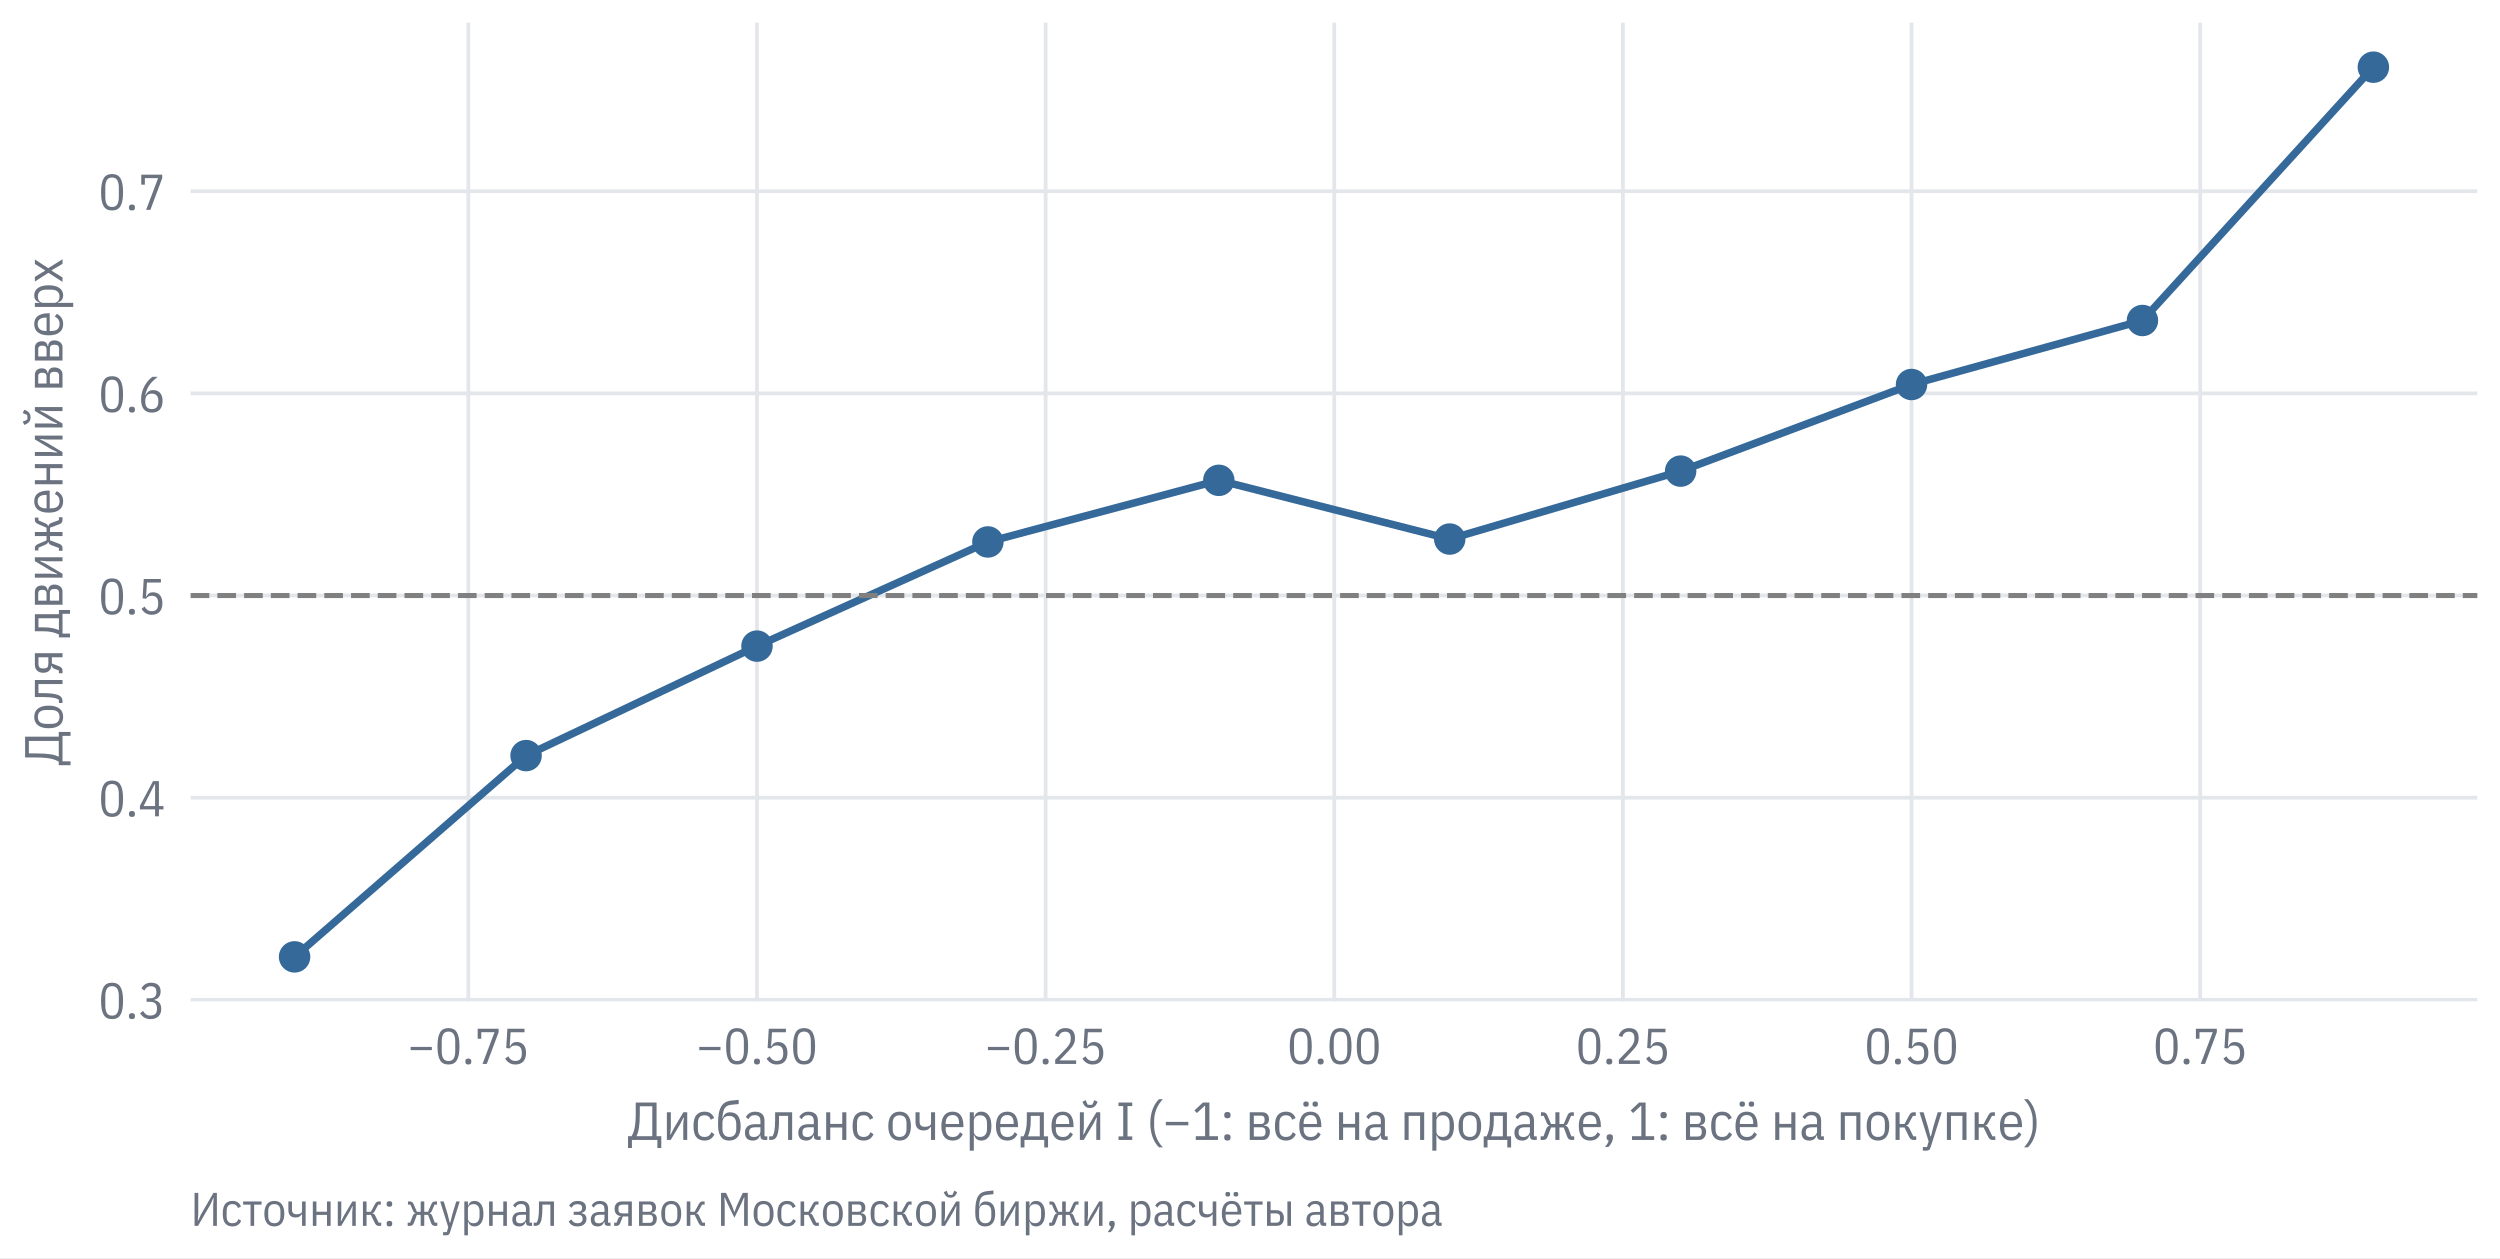
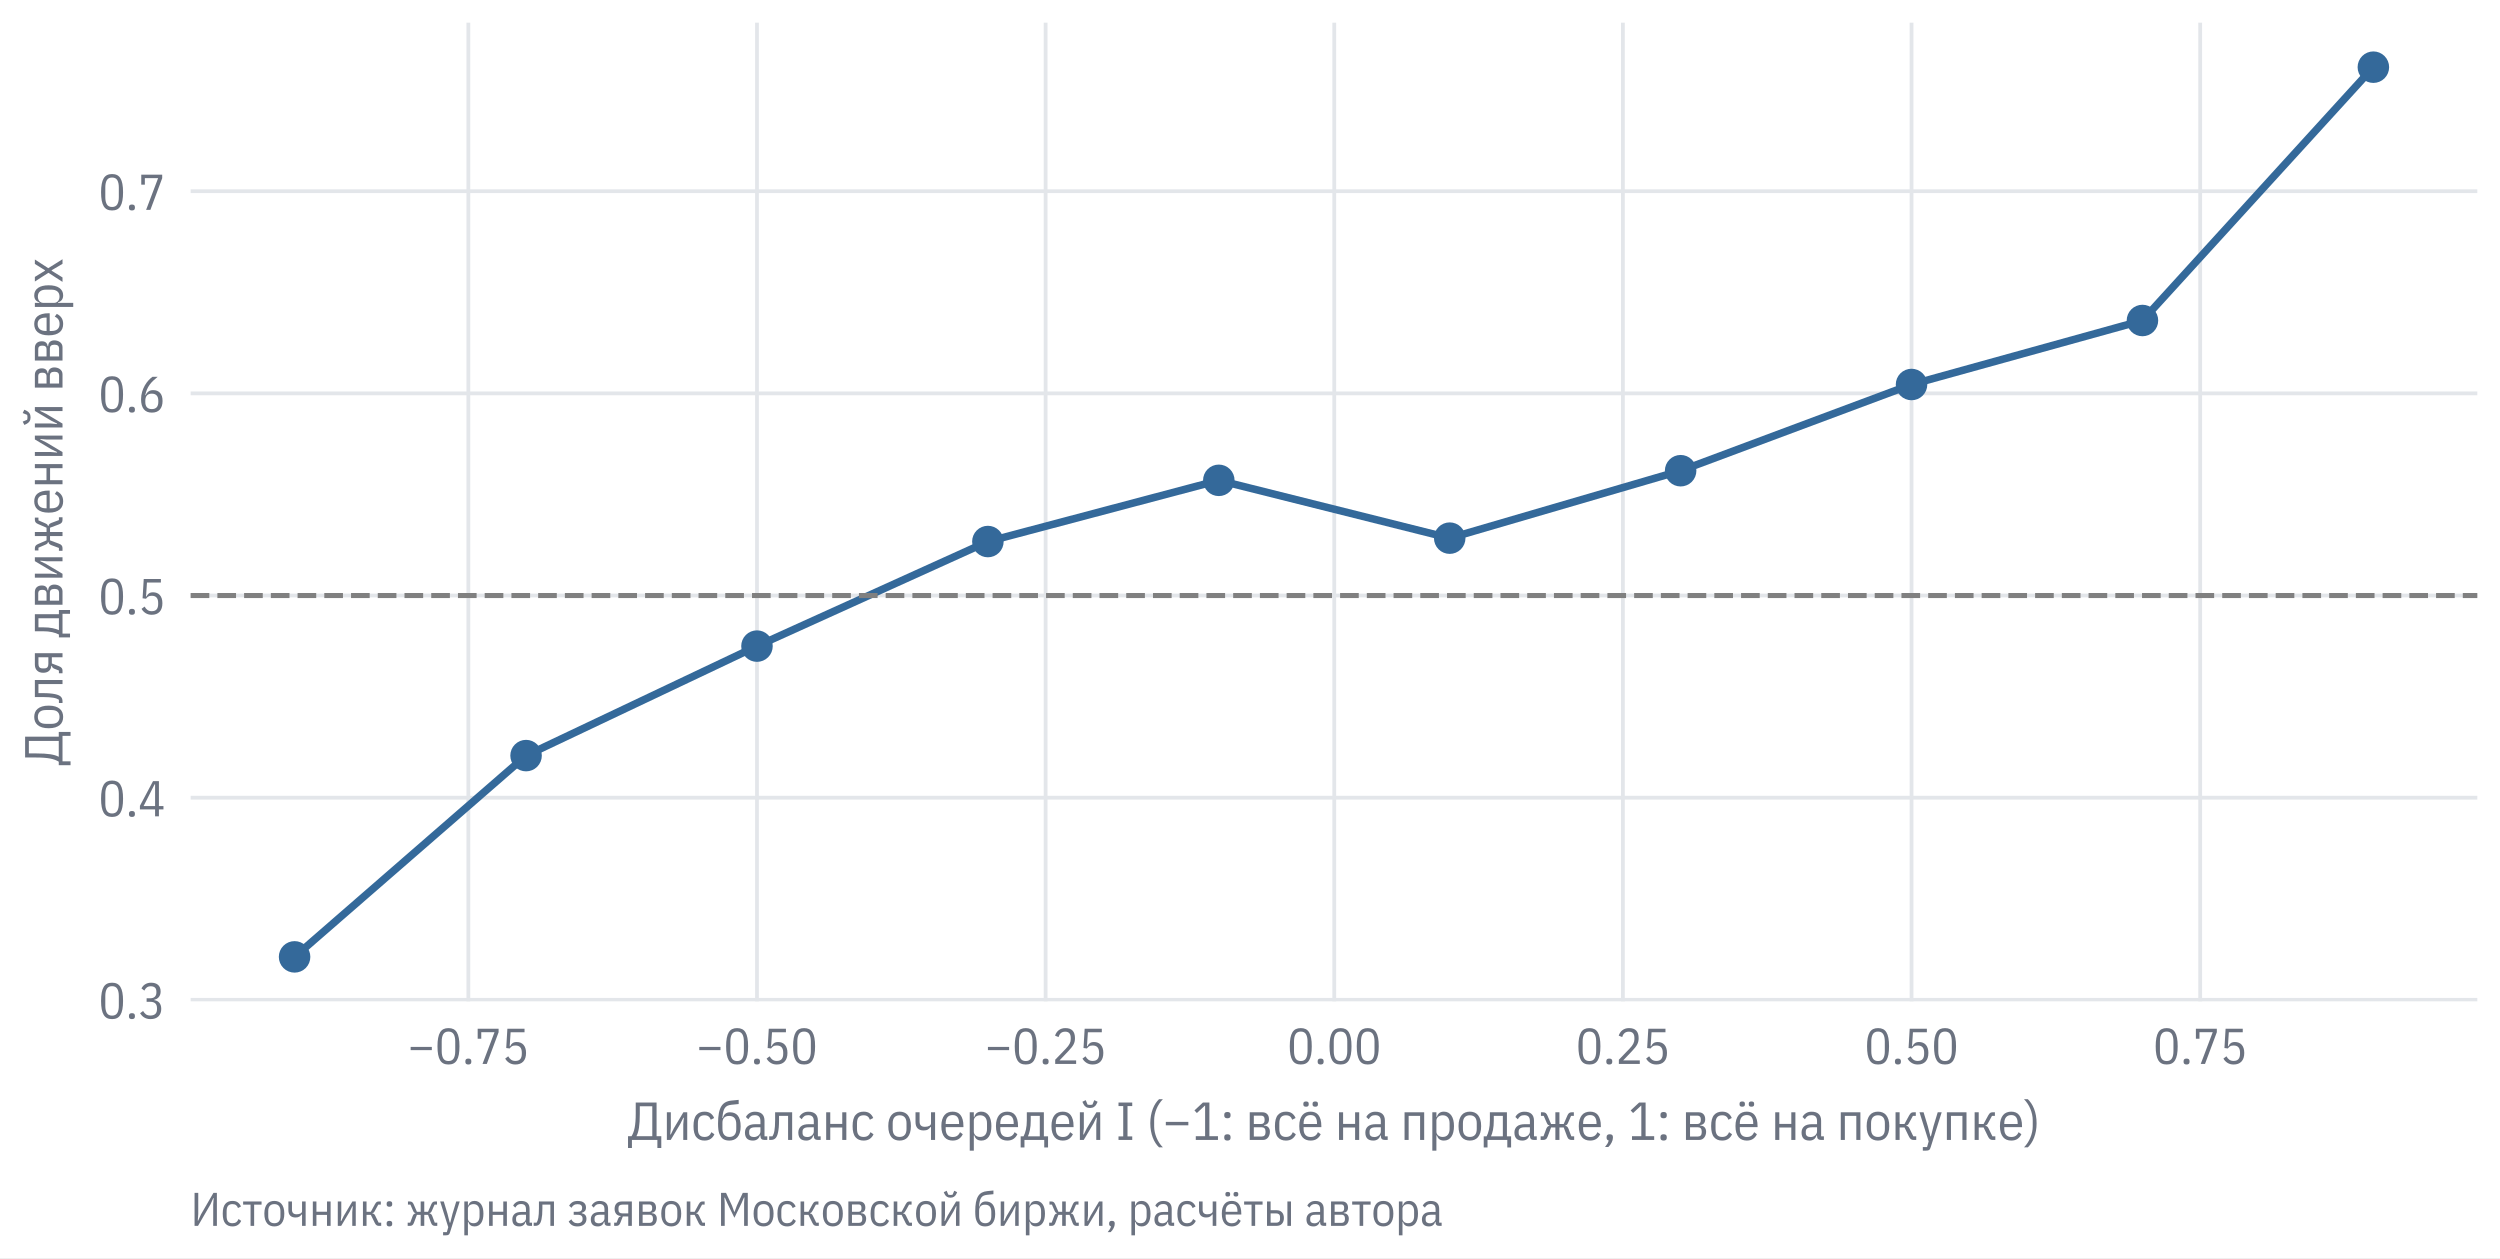
<svg xmlns="http://www.w3.org/2000/svg" xmlns:xlink="http://www.w3.org/1999/xlink" width="396.539pt" height="199.542pt" viewBox="0 0 396.539 199.542" version="1.1">
  <defs>
    <style type="text/css">*{stroke-linejoin: round; stroke-linecap: butt}</style>
  </defs>
  <g id="figure_1">
    <g id="patch_1">
      <path d="M 0 199.542  L 396.539 199.542  L 396.539 0  L 0 0  z " style="fill: #ffffff" />
    </g>
    <g id="axes_1">
      <g id="patch_2">
        <path d="M 30.239 158.832  L 392.939 158.832  L 392.939 3.6  L 30.239 3.6  z " style="fill: #ffffff" />
      </g>
      <g id="matplotlib.axis_1">
        <g id="xtick_1">
          <g id="line2d_1">
-             <path d="M 74.287 158.832  L 74.287 3.6  " clip-path="url(#pd57507596b)" style="fill: none; stroke: #e3e6ea; stroke-width: 0.6; stroke-linecap: square" />
+             <path d="M 74.287 158.832  L 74.287 3.6  " clip-path="url(#pcfbc628952)" style="fill: none; stroke: #e3e6ea; stroke-width: 0.6; stroke-linecap: square" />
          </g>
          <g id="line2d_2" />
          <g id="text_1">
            <g style="fill: #6b7280" transform="translate(64.65468 168.752) scale(0.08 -0.08)">
              <defs>
                <path id="IBMPlexSansCond-2212" d="M 384 1747  L 384 2157  L 3072 2157  L 3072 1747  L 384 1747  z " transform="scale(0.015625)" />
                <path id="IBMPlexSansCond-30" d="M 1728 -77  Q 1363 -77 1100 51  Q 838 179 668 457  Q 499 736 416 1174  Q 333 1613 333 2234  Q 333 2854 416 3292  Q 499 3731 668 4009  Q 838 4288 1100 4416  Q 1363 4544 1728 4544  Q 2093 4544 2355 4416  Q 2618 4288 2787 4009  Q 2957 3731 3040 3292  Q 3123 2854 3123 2234  Q 3123 1613 3040 1174  Q 2957 736 2787 457  Q 2618 179 2355 51  Q 2093 -77 1728 -77  z M 1728 365  Q 2189 365 2387 694  Q 2586 1024 2586 1619  L 2586 2848  Q 2586 3443 2387 3772  Q 2189 4102 1728 4102  Q 1267 4102 1068 3772  Q 870 3443 870 2848  L 870 1619  Q 870 1024 1068 694  Q 1267 365 1728 365  z " transform="scale(0.015625)" />
                <path id="IBMPlexSansCond-2e" d="M 794 -77  Q 416 -77 416 250  L 416 352  Q 416 678 794 678  Q 1171 678 1171 352  L 1171 250  Q 1171 -77 794 -77  z " transform="scale(0.015625)" />
                <path id="IBMPlexSansCond-37" d="M 1005 0  L 2528 4026  L 845 4026  L 845 3194  L 390 3194  L 390 4467  L 3046 4467  L 3046 4019  L 1549 0  L 1005 0  z " transform="scale(0.015625)" />
                <path id="IBMPlexSansCond-35" d="M 2880 4019  L 1114 4019  L 998 2246  L 1062 2246  Q 1152 2477 1350 2627  Q 1549 2778 1888 2778  Q 2150 2778 2368 2691  Q 2586 2605 2742 2432  Q 2899 2259 2985 2000  Q 3072 1741 3072 1395  Q 3072 678 2717 300  Q 2362 -77 1715 -77  Q 1267 -77 931 140  Q 595 358 429 678  L 813 966  Q 966 678 1184 528  Q 1402 378 1715 378  Q 2138 378 2336 608  Q 2534 838 2534 1280  L 2534 1434  Q 2534 1875 2336 2105  Q 2138 2336 1715 2336  Q 1427 2336 1267 2227  Q 1107 2118 992 1958  L 557 2016  L 704 4467  L 2880 4467  L 2880 4019  z " transform="scale(0.015625)" />
              </defs>
              <use xlink:href="#IBMPlexSansCond-2212" />
              <use xlink:href="#IBMPlexSansCond-30" x="54" />
              <use xlink:href="#IBMPlexSansCond-2e" x="108" />
              <use xlink:href="#IBMPlexSansCond-37" x="132.8" />
              <use xlink:href="#IBMPlexSansCond-35" x="186.8" />
            </g>
          </g>
        </g>
        <g id="xtick_2">
          <g id="line2d_3">
-             <path d="M 120.069 158.832  L 120.069 3.6  " clip-path="url(#pd57507596b)" style="fill: none; stroke: #e3e6ea; stroke-width: 0.6; stroke-linecap: square" />
+             <path d="M 120.069 158.832  L 120.069 3.6  " clip-path="url(#pcfbc628952)" style="fill: none; stroke: #e3e6ea; stroke-width: 0.6; stroke-linecap: square" />
          </g>
          <g id="line2d_4" />
          <g id="text_2">
            <g style="fill: #6b7280" transform="translate(110.4374 168.752) scale(0.08 -0.08)">
              <use xlink:href="#IBMPlexSansCond-2212" />
              <use xlink:href="#IBMPlexSansCond-30" x="54" />
              <use xlink:href="#IBMPlexSansCond-2e" x="108" />
              <use xlink:href="#IBMPlexSansCond-35" x="132.8" />
              <use xlink:href="#IBMPlexSansCond-30" x="186.8" />
            </g>
          </g>
        </g>
        <g id="xtick_3">
          <g id="line2d_5">
-             <path d="M 165.852 158.832  L 165.852 3.6  " clip-path="url(#pd57507596b)" style="fill: none; stroke: #e3e6ea; stroke-width: 0.6; stroke-linecap: square" />
+             <path d="M 165.852 158.832  L 165.852 3.6  " clip-path="url(#pcfbc628952)" style="fill: none; stroke: #e3e6ea; stroke-width: 0.6; stroke-linecap: square" />
          </g>
          <g id="line2d_6" />
          <g id="text_3">
            <g style="fill: #6b7280" transform="translate(156.2202 168.752) scale(0.08 -0.08)">
              <defs>
                <path id="IBMPlexSansCond-32" d="M 3078 0  L 422 0  L 422 531  L 1779 1939  Q 2106 2272 2250 2557  Q 2394 2842 2394 3123  L 2394 3290  Q 2394 4090 1696 4090  Q 1350 4090 1142 3910  Q 934 3731 851 3405  L 403 3584  Q 467 3789 582 3965  Q 698 4141 861 4269  Q 1024 4397 1235 4470  Q 1446 4544 1709 4544  Q 2336 4544 2633 4221  Q 2931 3898 2931 3270  Q 2931 3053 2892 2864  Q 2854 2675 2758 2486  Q 2662 2298 2499 2090  Q 2336 1882 2086 1619  L 973 448  L 3078 448  L 3078 0  z " transform="scale(0.015625)" />
              </defs>
              <use xlink:href="#IBMPlexSansCond-2212" />
              <use xlink:href="#IBMPlexSansCond-30" x="54" />
              <use xlink:href="#IBMPlexSansCond-2e" x="108" />
              <use xlink:href="#IBMPlexSansCond-32" x="132.8" />
              <use xlink:href="#IBMPlexSansCond-35" x="186.8" />
            </g>
          </g>
        </g>
        <g id="xtick_4">
          <g id="line2d_7">
-             <path d="M 211.635 158.832  L 211.635 3.6  " clip-path="url(#pd57507596b)" style="fill: none; stroke: #e3e6ea; stroke-width: 0.6; stroke-linecap: square" />
+             <path d="M 211.635 158.832  L 211.635 3.6  " clip-path="url(#pcfbc628952)" style="fill: none; stroke: #e3e6ea; stroke-width: 0.6; stroke-linecap: square" />
          </g>
          <g id="line2d_8" />
          <g id="text_4">
            <g style="fill: #6b7280" transform="translate(204.1629 168.752) scale(0.08 -0.08)">
              <use xlink:href="#IBMPlexSansCond-30" />
              <use xlink:href="#IBMPlexSansCond-2e" x="54" />
              <use xlink:href="#IBMPlexSansCond-30" x="78.8" />
              <use xlink:href="#IBMPlexSansCond-30" x="132.8" />
            </g>
          </g>
        </g>
        <g id="xtick_5">
          <g id="line2d_9">
-             <path d="M 257.418 158.832  L 257.418 3.6  " clip-path="url(#pd57507596b)" style="fill: none; stroke: #e3e6ea; stroke-width: 0.6; stroke-linecap: square" />
+             <path d="M 257.418 158.832  L 257.418 3.6  " clip-path="url(#pcfbc628952)" style="fill: none; stroke: #e3e6ea; stroke-width: 0.6; stroke-linecap: square" />
          </g>
          <g id="line2d_10" />
          <g id="text_5">
            <g style="fill: #6b7280" transform="translate(249.9456 168.752) scale(0.08 -0.08)">
              <use xlink:href="#IBMPlexSansCond-30" />
              <use xlink:href="#IBMPlexSansCond-2e" x="54" />
              <use xlink:href="#IBMPlexSansCond-32" x="78.8" />
              <use xlink:href="#IBMPlexSansCond-35" x="132.8" />
            </g>
          </g>
        </g>
        <g id="xtick_6">
          <g id="line2d_11">
-             <path d="M 303.2 158.832  L 303.2 3.6  " clip-path="url(#pd57507596b)" style="fill: none; stroke: #e3e6ea; stroke-width: 0.6; stroke-linecap: square" />
+             <path d="M 303.2 158.832  L 303.2 3.6  " clip-path="url(#pcfbc628952)" style="fill: none; stroke: #e3e6ea; stroke-width: 0.6; stroke-linecap: square" />
          </g>
          <g id="line2d_12" />
          <g id="text_6">
            <g style="fill: #6b7280" transform="translate(295.7284 168.752) scale(0.08 -0.08)">
              <use xlink:href="#IBMPlexSansCond-30" />
              <use xlink:href="#IBMPlexSansCond-2e" x="54" />
              <use xlink:href="#IBMPlexSansCond-35" x="78.8" />
              <use xlink:href="#IBMPlexSansCond-30" x="132.8" />
            </g>
          </g>
        </g>
        <g id="xtick_7">
          <g id="line2d_13">
-             <path d="M 348.983 158.832  L 348.983 3.6  " clip-path="url(#pd57507596b)" style="fill: none; stroke: #e3e6ea; stroke-width: 0.6; stroke-linecap: square" />
+             <path d="M 348.983 158.832  L 348.983 3.6  " clip-path="url(#pcfbc628952)" style="fill: none; stroke: #e3e6ea; stroke-width: 0.6; stroke-linecap: square" />
          </g>
          <g id="line2d_14" />
          <g id="text_7">
            <g style="fill: #6b7280" transform="translate(341.5111 168.752) scale(0.08 -0.08)">
              <use xlink:href="#IBMPlexSansCond-30" />
              <use xlink:href="#IBMPlexSansCond-2e" x="54" />
              <use xlink:href="#IBMPlexSansCond-37" x="78.8" />
              <use xlink:href="#IBMPlexSansCond-35" x="132.8" />
            </g>
          </g>
        </g>
        <g id="text_8">
          <g style="fill: #6b7280" transform="translate(99.52777 180.812) scale(0.085 -0.085)">
            <defs>
              <path id="IBMPlexSansCond-414" d="M 64 448  L 486 448  Q 608 646 704 896  Q 800 1146 861 1469  Q 922 1792 954 2208  Q 986 2624 986 3162  L 986 4467  L 3475 4467  L 3475 448  L 4038 448  L 4038 -960  L 3571 -960  L 3571 0  L 531 0  L 531 -960  L 64 -960  L 64 448  z M 2963 448  L 2963 4019  L 1472 4019  L 1472 3123  Q 1472 2086 1373 1456  Q 1274 826 1082 480  L 1082 448  L 2963 448  z " transform="scale(0.015625)" />
              <path id="IBMPlexSansCond-438" d="M 486 3302  L 960 3302  L 960 1427  L 890 653  L 954 653  L 1299 1357  L 2458 3302  L 2918 3302  L 2918 0  L 2445 0  L 2445 1875  L 2515 2650  L 2451 2650  L 2106 1946  L 947 0  L 486 0  L 486 3302  z " transform="scale(0.015625)" />
              <path id="IBMPlexSansCond-441" d="M 1574 -77  Q 960 -77 611 326  Q 262 730 262 1651  Q 262 2573 611 2976  Q 960 3379 1574 3379  Q 2042 3379 2320 3164  Q 2598 2950 2726 2618  L 2323 2413  Q 2240 2669 2061 2806  Q 1882 2944 1574 2944  Q 1171 2944 979 2707  Q 787 2470 787 1984  L 787 1318  Q 787 832 979 595  Q 1171 358 1574 358  Q 1894 358 2089 499  Q 2285 640 2400 928  L 2758 678  Q 2611 333 2313 128  Q 2016 -77 1574 -77  z " transform="scale(0.015625)" />
              <path id="IBMPlexSansCond-431" d="M 1638 -77  Q 1197 -77 912 105  Q 627 288 448 730  Q 358 960 323 1251  Q 288 1542 288 1965  Q 288 2682 384 3187  Q 480 3693 678 4016  Q 877 4339 1184 4502  Q 1491 4666 1914 4704  L 2752 4787  L 2752 4288  L 1869 4198  Q 1594 4166 1408 4080  Q 1222 3994 1097 3811  Q 973 3629 905 3337  Q 838 3046 806 2618  L 870 2618  Q 947 2957 1161 3129  Q 1376 3302 1715 3302  Q 1997 3302 2230 3212  Q 2464 3123 2633 2924  Q 2803 2726 2896 2400  Q 2989 2074 2989 1606  Q 2989 1165 2886 848  Q 2784 531 2605 323  Q 2426 115 2176 19  Q 1926 -77 1638 -77  z M 1651 358  Q 2035 358 2249 595  Q 2464 832 2464 1293  L 2464 1875  Q 2464 2867 1613 2867  Q 1210 2867 1011 2652  Q 813 2438 813 2067  L 813 1350  Q 813 851 1033 604  Q 1254 358 1651 358  z " transform="scale(0.015625)" />
              <path id="IBMPlexSansCond-430" d="M 2573 0  Q 2099 0 2099 474  L 2099 538  L 2035 538  Q 1952 237 1731 80  Q 1510 -77 1203 -77  Q 723 -77 486 166  Q 250 410 250 883  Q 250 1344 554 1613  Q 858 1882 1504 1882  L 2099 1882  L 2099 2246  Q 2099 2611 1936 2784  Q 1773 2957 1421 2957  Q 1133 2957 957 2832  Q 781 2707 653 2470  L 365 2739  Q 493 3008 774 3190  Q 1056 3373 1440 3373  Q 2003 3373 2294 3101  Q 2586 2829 2586 2298  L 2586 429  L 2918 429  L 2918 0  L 2573 0  z M 1325 346  Q 1491 346 1635 403  Q 1779 461 1881 553  Q 1984 646 2041 764  Q 2099 883 2099 1011  L 2099 1510  L 1491 1510  Q 1107 1510 931 1382  Q 755 1254 755 1011  L 755 832  Q 755 582 908 464  Q 1062 346 1325 346  z " transform="scale(0.015625)" />
              <path id="IBMPlexSansCond-43b" d="M 51 429  L 442 429  Q 518 550 579 710  Q 640 870 678 1097  Q 717 1325 739 1632  Q 762 1939 762 2355  L 762 3302  L 2797 3302  L 2797 0  L 2310 0  L 2310 2874  L 1229 2874  L 1229 2342  Q 1229 1862 1197 1504  Q 1165 1146 1110 890  Q 1056 634 979 467  Q 902 301 813 211  Q 698 96 560 48  Q 422 0 237 0  L 51 0  L 51 429  z " transform="scale(0.015625)" />
              <path id="IBMPlexSansCond-43d" d="M 486 3302  L 973 3302  L 973 1914  L 2406 1914  L 2406 3302  L 2893 3302  L 2893 0  L 2406 0  L 2406 1485  L 973 1485  L 973 0  L 486 0  L 486 3302  z " transform="scale(0.015625)" />
              <path id="IBMPlexSansCond-20" transform="scale(0.015625)" />
              <path id="IBMPlexSansCond-43e" d="M 1613 -77  Q 1325 -77 1075 19  Q 826 115 646 326  Q 467 538 364 864  Q 262 1190 262 1651  Q 262 2112 364 2438  Q 467 2765 646 2976  Q 826 3187 1075 3283  Q 1325 3379 1613 3379  Q 1901 3379 2150 3283  Q 2400 3187 2579 2976  Q 2758 2765 2860 2438  Q 2963 2112 2963 1651  Q 2963 1190 2860 864  Q 2758 538 2579 326  Q 2400 115 2150 19  Q 1901 -77 1613 -77  z M 1613 358  Q 2010 358 2224 595  Q 2438 832 2438 1318  L 2438 1984  Q 2438 2470 2224 2707  Q 2010 2944 1613 2944  Q 1216 2944 1001 2707  Q 787 2470 787 1984  L 787 1318  Q 787 832 1001 595  Q 1216 358 1613 358  z " transform="scale(0.015625)" />
              <path id="IBMPlexSansCond-447" d="M 2138 1530  L 2054 1530  Q 1958 1357 1766 1245  Q 1574 1133 1248 1133  Q 794 1133 541 1382  Q 288 1632 288 2144  L 288 3302  L 774 3302  L 774 2189  Q 774 1568 1402 1568  Q 1722 1568 1930 1677  Q 2138 1786 2138 1997  L 2138 3302  L 2624 3302  L 2624 0  L 2138 0  L 2138 1530  z " transform="scale(0.015625)" />
              <path id="IBMPlexSansCond-435" d="M 1613 -77  Q 1325 -77 1075 19  Q 826 115 646 326  Q 467 538 364 864  Q 262 1190 262 1651  Q 262 2112 364 2438  Q 467 2765 646 2976  Q 826 3187 1075 3283  Q 1325 3379 1613 3379  Q 1901 3379 2141 3283  Q 2381 3187 2547 2976  Q 2714 2765 2806 2438  Q 2899 2112 2899 1651  L 2899 1530  L 781 1530  L 781 1318  Q 781 832 1001 592  Q 1222 352 1613 352  Q 1946 352 2157 496  Q 2368 640 2490 928  L 2822 685  Q 2669 346 2371 134  Q 2074 -77 1613 -77  z M 1613 2970  Q 1216 2970 998 2720  Q 781 2470 781 1984  L 781 1901  L 2381 1901  L 2381 1984  Q 2381 2970 1613 2970  z " transform="scale(0.015625)" />
              <path id="IBMPlexSansCond-440" d="M 486 3302  L 973 3302  L 973 2765  L 1037 2765  Q 1133 3091 1347 3235  Q 1562 3379 1869 3379  Q 2163 3379 2387 3257  Q 2611 3136 2764 2912  Q 2918 2688 2995 2368  Q 3072 2048 3072 1651  Q 3072 1254 2995 934  Q 2918 614 2764 390  Q 2611 166 2387 44  Q 2163 -77 1869 -77  Q 1562 -77 1347 67  Q 1133 211 1037 538  L 973 538  L 973 -1280  L 486 -1280  L 486 3302  z M 1722 358  Q 2125 358 2336 611  Q 2547 864 2547 1318  L 2547 1984  Q 2547 2438 2336 2691  Q 2125 2944 1722 2944  Q 1568 2944 1430 2899  Q 1293 2854 1193 2771  Q 1094 2688 1033 2573  Q 973 2458 973 2317  L 973 986  Q 973 845 1033 729  Q 1094 614 1193 531  Q 1293 448 1430 403  Q 1568 358 1722 358  z " transform="scale(0.015625)" />
              <path id="IBMPlexSansCond-434" d="M 45 429  L 390 429  Q 563 755 672 1232  Q 781 1709 781 2342  L 781 3302  L 2816 3302  L 2816 429  L 3315 429  L 3315 -896  L 2861 -896  L 2861 0  L 499 0  L 499 -896  L 45 -896  L 45 429  z M 2330 429  L 2330 2874  L 1248 2874  L 1248 2323  Q 1248 1651 1149 1187  Q 1050 723 915 429  L 2330 429  z " transform="scale(0.015625)" />
              <path id="IBMPlexSansCond-439" d="M 486 3302  L 960 3302  L 960 1427  L 890 653  L 954 653  L 1299 1357  L 2458 3302  L 2918 3302  L 2918 0  L 2445 0  L 2445 1875  L 2515 2650  L 2451 2650  L 2106 1946  L 947 0  L 486 0  L 486 3302  z M 1696 3814  Q 1408 3814 1209 3945  Q 1011 4077 902 4314  L 787 4557  L 1184 4755  L 1402 4224  Q 1472 4205 1549 4195  Q 1626 4186 1696 4186  Q 1766 4186 1843 4195  Q 1920 4205 1990 4224  L 2208 4755  L 2605 4557  L 2490 4314  Q 2381 4077 2182 3945  Q 1984 3814 1696 3814  z " transform="scale(0.015625)" />
              <path id="IBMPlexSansCond-49" d="M 339 0  L 339 422  L 902 422  L 902 4045  L 339 4045  L 339 4467  L 1978 4467  L 1978 4045  L 1414 4045  L 1414 422  L 1978 422  L 1978 0  L 339 0  z " transform="scale(0.015625)" />
              <path id="IBMPlexSansCond-28" d="M 461 1990  Q 461 2483 541 2915  Q 621 3347 761 3712  Q 902 4077 1091 4365  Q 1280 4653 1504 4864  L 1965 4864  Q 1722 4621 1530 4326  Q 1338 4032 1203 3705  Q 1069 3379 995 3036  Q 922 2694 922 2362  L 922 1619  Q 922 1286 995 944  Q 1069 602 1203 275  Q 1338 -51 1530 -348  Q 1722 -646 1965 -883  L 1504 -883  Q 1280 -672 1091 -384  Q 902 -96 761 269  Q 621 634 541 1066  Q 461 1498 461 1990  z " transform="scale(0.015625)" />
              <path id="IBMPlexSansCond-31" d="M 506 0  L 506 448  L 1619 448  L 1619 4090  L 1581 4090  L 634 3213  L 346 3526  L 1357 4467  L 2131 4467  L 2131 448  L 3155 448  L 3155 0  L 506 0  z " transform="scale(0.015625)" />
              <path id="IBMPlexSansCond-3a" d="M 826 -77  Q 448 -77 448 250  L 448 352  Q 448 678 826 678  Q 1203 678 1203 352  L 1203 250  Q 1203 -77 826 -77  z M 826 2585  Q 448 2585 448 2912  L 448 3014  Q 448 3340 826 3340  Q 1203 3340 1203 3014  L 1203 2912  Q 1203 2585 826 2585  z " transform="scale(0.015625)" />
              <path id="IBMPlexSansCond-432" d="M 486 3302  L 2003 3302  Q 2368 3302 2576 3078  Q 2784 2854 2784 2470  Q 2784 2163 2637 1987  Q 2490 1811 2202 1779  L 2202 1715  Q 2547 1702 2720 1497  Q 2893 1293 2893 979  Q 2893 781 2835 601  Q 2778 422 2672 288  Q 2566 154 2416 77  Q 2266 0 2074 0  L 486 0  L 486 3302  z M 1933 410  Q 2131 410 2249 534  Q 2368 659 2368 883  L 2368 1030  Q 2368 1261 2249 1385  Q 2131 1510 1933 1510  L 973 1510  L 973 410  L 1933 410  z M 1869 1907  Q 2054 1907 2156 2022  Q 2259 2138 2259 2336  L 2259 2483  Q 2259 2682 2156 2790  Q 2054 2899 1869 2899  L 973 2899  L 973 1907  L 1869 1907  z " transform="scale(0.015625)" />
              <path id="IBMPlexSansCond-451" d="M 1613 -77  Q 1325 -77 1075 19  Q 826 115 646 326  Q 467 538 364 864  Q 262 1190 262 1651  Q 262 2112 364 2438  Q 467 2765 646 2976  Q 826 3187 1075 3283  Q 1325 3379 1613 3379  Q 1901 3379 2141 3283  Q 2381 3187 2547 2976  Q 2714 2765 2806 2438  Q 2899 2112 2899 1651  L 2899 1530  L 781 1530  L 781 1318  Q 781 832 1001 592  Q 1222 352 1613 352  Q 1946 352 2157 496  Q 2368 640 2490 928  L 2822 685  Q 2669 346 2371 134  Q 2074 -77 1613 -77  z M 1613 2970  Q 1216 2970 998 2720  Q 781 2470 781 1984  L 781 1901  L 2381 1901  L 2381 1984  Q 2381 2970 1613 2970  z M 1069 3968  Q 749 3968 749 4224  L 749 4339  Q 749 4595 1069 4595  Q 1389 4595 1389 4339  L 1389 4224  Q 1389 3968 1069 3968  z M 2170 3968  Q 1850 3968 1850 4224  L 1850 4339  Q 1850 4595 2170 4595  Q 2490 4595 2490 4339  L 2490 4224  Q 2490 3968 2170 3968  z " transform="scale(0.015625)" />
              <path id="IBMPlexSansCond-43f" d="M 486 3302  L 2829 3302  L 2829 0  L 2342 0  L 2342 2874  L 973 2874  L 973 0  L 486 0  L 486 3302  z " transform="scale(0.015625)" />
              <path id="IBMPlexSansCond-436" d="M 288 429  L 627 429  L 966 1338  Q 1037 1510 1126 1587  Q 1216 1664 1331 1677  L 1331 1741  Q 1229 1754 1158 1818  Q 1088 1882 1005 2074  L 659 2874  L 326 2874  L 326 3302  L 589 3302  Q 774 3302 892 3212  Q 1011 3123 1101 2912  L 1536 1907  L 2048 1907  L 2048 3302  L 2534 3302  L 2534 1907  L 3046 1907  L 3482 2912  Q 3571 3123 3689 3212  Q 3808 3302 3994 3302  L 4256 3302  L 4256 2874  L 3923 2874  L 3578 2074  Q 3494 1882 3424 1818  Q 3354 1754 3251 1741  L 3251 1677  Q 3366 1664 3456 1587  Q 3546 1510 3616 1338  L 3955 429  L 4294 429  L 4294 0  L 3962 0  Q 3802 0 3667 89  Q 3533 179 3443 429  L 3046 1491  L 2534 1491  L 2534 0  L 2048 0  L 2048 1491  L 1536 1491  L 1139 429  Q 1050 179 915 89  Q 781 0 621 0  L 288 0  L 288 429  z " transform="scale(0.015625)" />
              <path id="IBMPlexSansCond-2c" d="M 794 678  Q 1171 678 1171 352  L 1171 250  Q 1171 0 1020 -304  Q 870 -608 621 -845  L 224 -845  Q 397 -640 505 -464  Q 614 -288 666 -64  Q 416 -6 416 250  L 416 352  Q 416 678 794 678  z " transform="scale(0.015625)" />
              <path id="IBMPlexSansCond-43a" d="M 486 3302  L 973 3302  L 973 1907  L 1555 1907  L 2118 2944  Q 2246 3168 2355 3235  Q 2464 3302 2630 3302  L 2906 3302  L 2906 2874  L 2560 2874  L 2099 2029  Q 2010 1862 1949 1808  Q 1888 1754 1779 1741  L 1779 1677  Q 1901 1664 1987 1600  Q 2074 1536 2163 1350  L 2611 429  L 2957 429  L 2957 0  L 2618 0  Q 2464 0 2333 83  Q 2202 166 2093 390  L 1555 1491  L 973 1491  L 973 0  L 486 0  L 486 3302  z " transform="scale(0.015625)" />
              <path id="IBMPlexSansCond-443" d="M 2278 3302  L 2752 3302  L 1446 -845  Q 1408 -973 1363 -1059  Q 1318 -1146 1251 -1194  Q 1184 -1242 1091 -1261  Q 998 -1280 858 -1280  L 499 -1280  L 499 -851  L 1005 -851  L 1197 -179  L 102 3302  L 589 3302  L 1094 1638  L 1402 429  L 1466 429  L 1773 1638  L 2278 3302  z " transform="scale(0.015625)" />
              <path id="IBMPlexSansCond-29" d="M 1472 1990  Q 1472 1498 1392 1066  Q 1312 634 1171 269  Q 1030 -96 838 -384  Q 646 -672 429 -883  L -32 -883  Q 205 -646 400 -348  Q 595 -51 729 275  Q 864 602 937 944  Q 1011 1286 1011 1619  L 1011 2362  Q 1011 2694 937 3036  Q 864 3379 729 3705  Q 595 4032 400 4326  Q 205 4621 -32 4864  L 429 4864  Q 646 4653 838 4365  Q 1030 4077 1171 3712  Q 1312 3347 1392 2915  Q 1472 2483 1472 1990  z " transform="scale(0.015625)" />
            </defs>
            <use xlink:href="#IBMPlexSansCond-414" />
            <use xlink:href="#IBMPlexSansCond-438" x="65.9" />
            <use xlink:href="#IBMPlexSansCond-441" x="119.1" />
            <use xlink:href="#IBMPlexSansCond-431" x="164.5" />
            <use xlink:href="#IBMPlexSansCond-430" x="215.3" />
            <use xlink:href="#IBMPlexSansCond-43b" x="263.6" />
            <use xlink:href="#IBMPlexSansCond-430" x="314.9" />
            <use xlink:href="#IBMPlexSansCond-43d" x="363.2" />
            <use xlink:href="#IBMPlexSansCond-441" x="416" />
            <use xlink:href="#IBMPlexSansCond-20" x="461.4" />
            <use xlink:href="#IBMPlexSansCond-43e" x="482.6" />
            <use xlink:href="#IBMPlexSansCond-447" x="533" />
            <use xlink:href="#IBMPlexSansCond-435" x="581.6" />
            <use xlink:href="#IBMPlexSansCond-440" x="631.1" />
            <use xlink:href="#IBMPlexSansCond-435" x="683.5" />
            <use xlink:href="#IBMPlexSansCond-434" x="733" />
            <use xlink:href="#IBMPlexSansCond-435" x="787.1" />
            <use xlink:href="#IBMPlexSansCond-439" x="836.6" />
            <use xlink:href="#IBMPlexSansCond-20" x="889.8" />
            <use xlink:href="#IBMPlexSansCond-49" x="911" />
            <use xlink:href="#IBMPlexSansCond-20" x="947.2" />
            <use xlink:href="#IBMPlexSansCond-28" x="968.4" />
            <use xlink:href="#IBMPlexSansCond-2212" x="998.6" />
            <use xlink:href="#IBMPlexSansCond-31" x="1052.6" />
            <use xlink:href="#IBMPlexSansCond-3a" x="1106.6" />
            <use xlink:href="#IBMPlexSansCond-20" x="1132.4" />
            <use xlink:href="#IBMPlexSansCond-432" x="1153.6" />
            <use xlink:href="#IBMPlexSansCond-441" x="1204.1" />
            <use xlink:href="#IBMPlexSansCond-451" x="1249.5" />
            <use xlink:href="#IBMPlexSansCond-20" x="1299" />
            <use xlink:href="#IBMPlexSansCond-43d" x="1320.2" />
            <use xlink:href="#IBMPlexSansCond-430" x="1373" />
            <use xlink:href="#IBMPlexSansCond-20" x="1421.3" />
            <use xlink:href="#IBMPlexSansCond-43f" x="1442.5" />
            <use xlink:href="#IBMPlexSansCond-440" x="1494.3" />
            <use xlink:href="#IBMPlexSansCond-43e" x="1546.7" />
            <use xlink:href="#IBMPlexSansCond-434" x="1597.1" />
            <use xlink:href="#IBMPlexSansCond-430" x="1651.2" />
            <use xlink:href="#IBMPlexSansCond-436" x="1699.5" />
            <use xlink:href="#IBMPlexSansCond-435" x="1771.1" />
            <use xlink:href="#IBMPlexSansCond-2c" x="1820.6" />
            <use xlink:href="#IBMPlexSansCond-20" x="1845.4" />
            <use xlink:href="#IBMPlexSansCond-31" x="1866.6" />
            <use xlink:href="#IBMPlexSansCond-3a" x="1920.6" />
            <use xlink:href="#IBMPlexSansCond-20" x="1946.4" />
            <use xlink:href="#IBMPlexSansCond-432" x="1967.6" />
            <use xlink:href="#IBMPlexSansCond-441" x="2018.1" />
            <use xlink:href="#IBMPlexSansCond-451" x="2063.5" />
            <use xlink:href="#IBMPlexSansCond-20" x="2113" />
            <use xlink:href="#IBMPlexSansCond-43d" x="2134.2" />
            <use xlink:href="#IBMPlexSansCond-430" x="2187" />
            <use xlink:href="#IBMPlexSansCond-20" x="2235.3" />
            <use xlink:href="#IBMPlexSansCond-43f" x="2256.5" />
            <use xlink:href="#IBMPlexSansCond-43e" x="2308.3" />
            <use xlink:href="#IBMPlexSansCond-43a" x="2358.7" />
            <use xlink:href="#IBMPlexSansCond-443" x="2409.4" />
            <use xlink:href="#IBMPlexSansCond-43f" x="2454.499" />
            <use xlink:href="#IBMPlexSansCond-43a" x="2506.299" />
            <use xlink:href="#IBMPlexSansCond-435" x="2556.999" />
            <use xlink:href="#IBMPlexSansCond-29" x="2606.499" />
          </g>
        </g>
      </g>
      <g id="matplotlib.axis_2">
        <g id="ytick_1">
          <g id="line2d_15">
-             <path d="M 30.239 158.591  L 392.939 158.591  " clip-path="url(#pd57507596b)" style="fill: none; stroke: #e3e6ea; stroke-width: 0.6; stroke-linecap: square" />
+             <path d="M 30.239 158.591  L 392.939 158.591  " clip-path="url(#pcfbc628952)" style="fill: none; stroke: #e3e6ea; stroke-width: 0.6; stroke-linecap: square" />
          </g>
          <g id="line2d_16" />
          <g id="text_9">
            <g style="fill: #6b7280" transform="translate(15.61523 161.5507) scale(0.08 -0.08)">
              <defs>
                <path id="IBMPlexSansCond-33" d="M 1504 2566  Q 1907 2566 2108 2761  Q 2310 2957 2310 3296  L 2310 3392  Q 2310 3770 2118 3930  Q 1926 4090 1600 4090  Q 1293 4090 1101 3949  Q 909 3808 781 3539  L 410 3827  Q 486 3962 595 4093  Q 704 4224 854 4323  Q 1005 4422 1197 4483  Q 1389 4544 1632 4544  Q 1907 4544 2131 4477  Q 2355 4410 2515 4272  Q 2675 4134 2761 3923  Q 2848 3712 2848 3424  Q 2848 3200 2784 3021  Q 2720 2842 2611 2714  Q 2502 2586 2358 2502  Q 2214 2419 2048 2387  L 2048 2323  Q 2227 2304 2387 2227  Q 2547 2150 2668 2016  Q 2790 1882 2857 1683  Q 2925 1485 2925 1222  Q 2925 621 2569 272  Q 2214 -77 1555 -77  Q 1293 -77 1088 -13  Q 883 51 726 153  Q 570 256 451 390  Q 333 525 237 666  L 621 954  Q 774 691 976 534  Q 1178 378 1542 378  Q 1958 378 2172 579  Q 2387 781 2387 1197  L 2387 1299  Q 2387 1715 2172 1916  Q 1958 2118 1542 2118  L 1069 2118  L 1069 2566  L 1504 2566  z " transform="scale(0.015625)" />
              </defs>
              <use xlink:href="#IBMPlexSansCond-30" />
              <use xlink:href="#IBMPlexSansCond-2e" x="54" />
              <use xlink:href="#IBMPlexSansCond-33" x="78.8" />
            </g>
          </g>
        </g>
        <g id="ytick_2">
          <g id="line2d_17">
-             <path d="M 30.239 126.525  L 392.939 126.525  " clip-path="url(#pd57507596b)" style="fill: none; stroke: #e3e6ea; stroke-width: 0.6; stroke-linecap: square" />
+             <path d="M 30.239 126.525  L 392.939 126.525  " clip-path="url(#pcfbc628952)" style="fill: none; stroke: #e3e6ea; stroke-width: 0.6; stroke-linecap: square" />
          </g>
          <g id="line2d_18" />
          <g id="text_10">
            <g style="fill: #6b7280" transform="translate(15.61523 129.4847) scale(0.08 -0.08)">
              <defs>
                <path id="IBMPlexSansCond-34" d="M 2144 0  L 2144 877  L 218 877  L 218 1331  L 1882 4467  L 2630 4467  L 2630 1306  L 3206 1306  L 3206 877  L 2630 877  L 2630 0  L 2144 0  z M 685 1306  L 2144 1306  L 2144 4058  L 2080 4058  L 685 1306  z " transform="scale(0.015625)" />
              </defs>
              <use xlink:href="#IBMPlexSansCond-30" />
              <use xlink:href="#IBMPlexSansCond-2e" x="54" />
              <use xlink:href="#IBMPlexSansCond-34" x="78.8" />
            </g>
          </g>
        </g>
        <g id="ytick_3">
          <g id="line2d_19">
-             <path d="M 30.239 94.459  L 392.939 94.459  " clip-path="url(#pd57507596b)" style="fill: none; stroke: #e3e6ea; stroke-width: 0.6; stroke-linecap: square" />
+             <path d="M 30.239 94.459  L 392.939 94.459  " clip-path="url(#pcfbc628952)" style="fill: none; stroke: #e3e6ea; stroke-width: 0.6; stroke-linecap: square" />
          </g>
          <g id="line2d_20" />
          <g id="text_11">
            <g style="fill: #6b7280" transform="translate(15.61523 97.41864) scale(0.08 -0.08)">
              <use xlink:href="#IBMPlexSansCond-30" />
              <use xlink:href="#IBMPlexSansCond-2e" x="54" />
              <use xlink:href="#IBMPlexSansCond-35" x="78.8" />
            </g>
          </g>
        </g>
        <g id="ytick_4">
          <g id="line2d_21">
-             <path d="M 30.239 62.393  L 392.939 62.393  " clip-path="url(#pd57507596b)" style="fill: none; stroke: #e3e6ea; stroke-width: 0.6; stroke-linecap: square" />
+             <path d="M 30.239 62.393  L 392.939 62.393  " clip-path="url(#pcfbc628952)" style="fill: none; stroke: #e3e6ea; stroke-width: 0.6; stroke-linecap: square" />
          </g>
          <g id="line2d_22" />
          <g id="text_12">
            <g style="fill: #6b7280" transform="translate(15.61523 65.35262) scale(0.08 -0.08)">
              <defs>
                <path id="IBMPlexSansCond-36" d="M 1728 -77  Q 1056 -77 710 355  Q 365 787 365 1619  Q 365 2125 499 2566  Q 634 3008 842 3373  Q 1050 3738 1306 4016  Q 1562 4294 1811 4467  L 2470 4467  Q 2144 4205 1888 3958  Q 1632 3712 1440 3443  Q 1248 3174 1113 2857  Q 979 2541 896 2144  L 960 2144  Q 1062 2413 1292 2595  Q 1523 2778 1907 2778  Q 2451 2778 2771 2435  Q 3091 2093 3091 1395  Q 3091 698 2745 310  Q 2400 -77 1728 -77  z M 1728 371  Q 2131 371 2342 598  Q 2554 826 2554 1286  L 2554 1414  Q 2554 1875 2342 2102  Q 2131 2330 1728 2330  Q 1325 2330 1113 2102  Q 902 1875 902 1414  L 902 1286  Q 902 826 1113 598  Q 1325 371 1728 371  z " transform="scale(0.015625)" />
              </defs>
              <use xlink:href="#IBMPlexSansCond-30" />
              <use xlink:href="#IBMPlexSansCond-2e" x="54" />
              <use xlink:href="#IBMPlexSansCond-36" x="78.8" />
            </g>
          </g>
        </g>
        <g id="ytick_5">
          <g id="line2d_23">
-             <path d="M 30.239 30.327  L 392.939 30.327  " clip-path="url(#pd57507596b)" style="fill: none; stroke: #e3e6ea; stroke-width: 0.6; stroke-linecap: square" />
+             <path d="M 30.239 30.327  L 392.939 30.327  " clip-path="url(#pcfbc628952)" style="fill: none; stroke: #e3e6ea; stroke-width: 0.6; stroke-linecap: square" />
          </g>
          <g id="line2d_24" />
          <g id="text_13">
            <g style="fill: #6b7280" transform="translate(15.61523 33.2866) scale(0.08 -0.08)">
              <use xlink:href="#IBMPlexSansCond-30" />
              <use xlink:href="#IBMPlexSansCond-2e" x="54" />
              <use xlink:href="#IBMPlexSansCond-37" x="78.8" />
            </g>
          </g>
        </g>
        <g id="text_14">
          <g style="fill: #6b7280" transform="translate(9.915234 121.4602) rotate(-90) scale(0.085 -0.085)">
            <defs>
              <path id="IBMPlexSansCond-44f" d="M 320 429  L 646 429  L 851 954  Q 915 1120 1001 1187  Q 1088 1254 1203 1274  L 1203 1338  Q 800 1370 589 1626  Q 378 1882 378 2304  Q 378 2765 637 3033  Q 896 3302 1357 3302  L 2714 3302  L 2714 0  L 2227 0  L 2227 1274  L 1491 1274  L 1165 435  Q 1075 205 953 102  Q 832 0 646 0  L 320 0  L 320 429  z M 2227 1690  L 2227 2874  L 1434 2874  Q 1184 2874 1043 2762  Q 902 2650 902 2394  L 902 2170  Q 902 1914 1043 1802  Q 1184 1690 1434 1690  L 2227 1690  z " transform="scale(0.015625)" />
              <path id="IBMPlexSansCond-445" d="M 122 0  L 1210 1683  L 166 3302  L 717 3302  L 1453 2099  L 1517 2099  L 2266 3302  L 2797 3302  L 1760 1702  L 2829 0  L 2278 0  L 1517 1293  L 1453 1293  L 653 0  L 122 0  z " transform="scale(0.015625)" />
            </defs>
            <use xlink:href="#IBMPlexSansCond-414" />
            <use xlink:href="#IBMPlexSansCond-43e" x="65.9" />
            <use xlink:href="#IBMPlexSansCond-43b" x="116.3" />
            <use xlink:href="#IBMPlexSansCond-44f" x="167.6" />
            <use xlink:href="#IBMPlexSansCond-20" x="217.6" />
            <use xlink:href="#IBMPlexSansCond-434" x="238.8" />
            <use xlink:href="#IBMPlexSansCond-432" x="292.9" />
            <use xlink:href="#IBMPlexSansCond-438" x="343.4" />
            <use xlink:href="#IBMPlexSansCond-436" x="396.6" />
            <use xlink:href="#IBMPlexSansCond-435" x="468.2" />
            <use xlink:href="#IBMPlexSansCond-43d" x="517.7" />
            <use xlink:href="#IBMPlexSansCond-438" x="570.5" />
            <use xlink:href="#IBMPlexSansCond-439" x="623.7" />
            <use xlink:href="#IBMPlexSansCond-20" x="676.9" />
            <use xlink:href="#IBMPlexSansCond-432" x="698.1" />
            <use xlink:href="#IBMPlexSansCond-432" x="748.6" />
            <use xlink:href="#IBMPlexSansCond-435" x="799.1" />
            <use xlink:href="#IBMPlexSansCond-440" x="848.6" />
            <use xlink:href="#IBMPlexSansCond-445" x="901" />
          </g>
        </g>
      </g>
      <g id="line2d_25">
-         <path d="M 46.725 151.776  L 83.443 119.85  L 120.069 102.483  L 156.695 85.962  L 193.322 76.188  L 229.948 85.502  L 266.574 74.727  L 303.2 60.988  L 339.826 50.836  L 376.453 10.656  " clip-path="url(#pd57507596b)" style="fill: none; stroke: #34699a; stroke-width: 1.2; stroke-linecap: square" />
+         <path d="M 46.725 151.776  L 83.443 119.85  L 120.069 102.483  L 156.695 85.897  L 193.322 76.188  L 229.948 85.358  L 266.574 74.662  L 303.2 60.988  L 339.826 50.836  L 376.453 10.656  " clip-path="url(#pcfbc628952)" style="fill: none; stroke: #34699a; stroke-width: 1.2; stroke-linecap: square" />
        <defs>
-           <path id="m01e6b91f0b" d="M 0 2  C 0.53 2 1.039 1.789 1.414 1.414  C 1.789 1.039 2 0.53 2 0  C 2 -0.53 1.789 -1.039 1.414 -1.414  C 1.039 -1.789 0.53 -2 0 -2  C -0.53 -2 -1.039 -1.789 -1.414 -1.414  C -1.789 -1.039 -2 -0.53 -2 0  C -2 0.53 -1.789 1.039 -1.414 1.414  C -1.039 1.789 -0.53 2 0 2  z " style="stroke: #34699a" />
+           <path id="mff6445be50" d="M 0 2  C 0.53 2 1.039 1.789 1.414 1.414  C 1.789 1.039 2 0.53 2 0  C 2 -0.53 1.789 -1.039 1.414 -1.414  C 1.039 -1.789 0.53 -2 0 -2  C -0.53 -2 -1.039 -1.789 -1.414 -1.414  C -1.789 -1.039 -2 -0.53 -2 0  C -2 0.53 -1.789 1.039 -1.414 1.414  C -1.039 1.789 -0.53 2 0 2  z " style="stroke: #34699a" />
        </defs>
-         <g clip-path="url(#pd57507596b)">
-           <use xlink:href="#m01e6b91f0b" x="46.725" y="151.776" style="fill: #34699a; stroke: #34699a" />
-           <use xlink:href="#m01e6b91f0b" x="83.443" y="119.85" style="fill: #34699a; stroke: #34699a" />
-           <use xlink:href="#m01e6b91f0b" x="120.069" y="102.483" style="fill: #34699a; stroke: #34699a" />
-           <use xlink:href="#m01e6b91f0b" x="156.695" y="85.962" style="fill: #34699a; stroke: #34699a" />
-           <use xlink:href="#m01e6b91f0b" x="193.322" y="76.188" style="fill: #34699a; stroke: #34699a" />
-           <use xlink:href="#m01e6b91f0b" x="229.948" y="85.502" style="fill: #34699a; stroke: #34699a" />
-           <use xlink:href="#m01e6b91f0b" x="266.574" y="74.727" style="fill: #34699a; stroke: #34699a" />
-           <use xlink:href="#m01e6b91f0b" x="303.2" y="60.988" style="fill: #34699a; stroke: #34699a" />
-           <use xlink:href="#m01e6b91f0b" x="339.826" y="50.836" style="fill: #34699a; stroke: #34699a" />
-           <use xlink:href="#m01e6b91f0b" x="376.453" y="10.656" style="fill: #34699a; stroke: #34699a" />
+         <g clip-path="url(#pcfbc628952)">
+           <use xlink:href="#mff6445be50" x="46.725" y="151.776" style="fill: #34699a; stroke: #34699a" />
+           <use xlink:href="#mff6445be50" x="83.443" y="119.85" style="fill: #34699a; stroke: #34699a" />
+           <use xlink:href="#mff6445be50" x="120.069" y="102.483" style="fill: #34699a; stroke: #34699a" />
+           <use xlink:href="#mff6445be50" x="156.695" y="85.897" style="fill: #34699a; stroke: #34699a" />
+           <use xlink:href="#mff6445be50" x="193.322" y="76.188" style="fill: #34699a; stroke: #34699a" />
+           <use xlink:href="#mff6445be50" x="229.948" y="85.358" style="fill: #34699a; stroke: #34699a" />
+           <use xlink:href="#mff6445be50" x="266.574" y="74.662" style="fill: #34699a; stroke: #34699a" />
+           <use xlink:href="#mff6445be50" x="303.2" y="60.988" style="fill: #34699a; stroke: #34699a" />
+           <use xlink:href="#mff6445be50" x="339.826" y="50.836" style="fill: #34699a; stroke: #34699a" />
+           <use xlink:href="#mff6445be50" x="376.453" y="10.656" style="fill: #34699a; stroke: #34699a" />
        </g>
      </g>
      <g id="line2d_26">
-         <path d="M 30.239 94.459  L 392.939 94.459  " clip-path="url(#pd57507596b)" style="fill: none; stroke-dasharray: 2.96,1.28; stroke-dashoffset: 0; stroke: #808080; stroke-width: 0.8" />
+         <path d="M 30.239 94.459  L 392.939 94.459  " clip-path="url(#pcfbc628952)" style="fill: none; stroke-dasharray: 2.96,1.28; stroke-dashoffset: 0; stroke: #808080; stroke-width: 0.8" />
      </g>
      <g id="text_15">
        <g style="fill: #6b7280" transform="translate(30.23898 194.4418) scale(0.075 -0.075)">
          <defs>
            <path id="IBMPlexSansCond-418" d="M 531 4467  L 1030 4467  L 1030 1613  L 966 704  L 1018 704  L 1395 1542  L 3085 4467  L 3552 4467  L 3552 0  L 3053 0  L 3053 2854  L 3117 3763  L 3066 3763  L 2694 2931  L 998 0  L 531 0  L 531 4467  z " transform="scale(0.015625)" />
            <path id="IBMPlexSansCond-442" d="M 1120 2874  L 115 2874  L 115 3302  L 2611 3302  L 2611 2874  L 1606 2874  L 1606 0  L 1120 0  L 1120 2874  z " transform="scale(0.015625)" />
            <path id="IBMPlexSansCond-437" d="M 1331 -77  Q 877 -77 601 96  Q 326 269 147 589  L 506 883  Q 621 640 832 499  Q 1043 358 1331 358  Q 1677 358 1853 508  Q 2029 659 2029 896  L 2029 973  Q 2029 1229 1881 1363  Q 1734 1498 1466 1498  L 826 1498  L 826 1907  L 1408 1907  Q 1677 1907 1821 2035  Q 1965 2163 1965 2387  L 1965 2470  Q 1965 2682 1814 2810  Q 1664 2938 1344 2938  Q 1037 2938 841 2803  Q 646 2669 531 2445  L 211 2726  Q 358 3014 636 3193  Q 915 3373 1370 3373  Q 1920 3373 2205 3139  Q 2490 2906 2490 2490  Q 2490 2182 2346 2012  Q 2202 1843 1914 1766  L 1914 1702  Q 2259 1638 2406 1446  Q 2554 1254 2554 954  Q 2554 480 2224 201  Q 1894 -77 1331 -77  z " transform="scale(0.015625)" />
            <path id="IBMPlexSansCond-41c" d="M 3648 3066  L 3693 3834  L 3629 3834  L 3296 3066  L 2336 1094  L 1376 3066  L 1043 3821  L 979 3821  L 1024 3066  L 1024 0  L 525 0  L 525 4467  L 1203 4467  L 2010 2733  L 2310 1907  L 2362 1907  L 2662 2733  L 3469 4467  L 4147 4467  L 4147 0  L 3648 0  L 3648 3066  z " transform="scale(0.015625)" />
            <path id="IBMPlexSansCond-44b" d="M 486 3302  L 973 3302  L 973 2118  L 1792 2118  Q 2253 2118 2512 1833  Q 2771 1549 2771 1062  Q 2771 576 2512 288  Q 2253 0 1792 0  L 486 0  L 486 3302  z M 1715 429  Q 1965 429 2105 547  Q 2246 666 2246 922  L 2246 1197  Q 2246 1453 2105 1571  Q 1965 1690 1715 1690  L 973 1690  L 973 429  L 1715 429  z M 3245 3302  L 3731 3302  L 3731 0  L 3245 0  L 3245 3302  z " transform="scale(0.015625)" />
          </defs>
          <use xlink:href="#IBMPlexSansCond-418" />
          <use xlink:href="#IBMPlexSansCond-441" x="63.8" />
          <use xlink:href="#IBMPlexSansCond-442" x="109.2" />
          <use xlink:href="#IBMPlexSansCond-43e" x="151.8" />
          <use xlink:href="#IBMPlexSansCond-447" x="202.2" />
          <use xlink:href="#IBMPlexSansCond-43d" x="250.8" />
          <use xlink:href="#IBMPlexSansCond-438" x="303.6" />
          <use xlink:href="#IBMPlexSansCond-43a" x="356.8" />
          <use xlink:href="#IBMPlexSansCond-3a" x="407.5" />
          <use xlink:href="#IBMPlexSansCond-20" x="433.3" />
          <use xlink:href="#IBMPlexSansCond-436" x="454.5" />
          <use xlink:href="#IBMPlexSansCond-443" x="526.1" />
          <use xlink:href="#IBMPlexSansCond-440" x="571.2" />
          <use xlink:href="#IBMPlexSansCond-43d" x="623.6" />
          <use xlink:href="#IBMPlexSansCond-430" x="676.4" />
          <use xlink:href="#IBMPlexSansCond-43b" x="724.7" />
          <use xlink:href="#IBMPlexSansCond-20" x="776" />
          <use xlink:href="#IBMPlexSansCond-437" x="797.2" />
          <use xlink:href="#IBMPlexSansCond-430" x="842.4" />
          <use xlink:href="#IBMPlexSansCond-44f" x="890.7" />
          <use xlink:href="#IBMPlexSansCond-432" x="940.7" />
          <use xlink:href="#IBMPlexSansCond-43e" x="991.2" />
          <use xlink:href="#IBMPlexSansCond-43a" x="1041.6" />
          <use xlink:href="#IBMPlexSansCond-20" x="1092.3" />
          <use xlink:href="#IBMPlexSansCond-41c" x="1113.5" />
          <use xlink:href="#IBMPlexSansCond-43e" x="1186.5" />
          <use xlink:href="#IBMPlexSansCond-441" x="1236.9" />
          <use xlink:href="#IBMPlexSansCond-43a" x="1282.3" />
          <use xlink:href="#IBMPlexSansCond-43e" x="1333" />
          <use xlink:href="#IBMPlexSansCond-432" x="1383.4" />
          <use xlink:href="#IBMPlexSansCond-441" x="1433.9" />
          <use xlink:href="#IBMPlexSansCond-43a" x="1479.3" />
          <use xlink:href="#IBMPlexSansCond-43e" x="1530" />
          <use xlink:href="#IBMPlexSansCond-439" x="1580.4" />
          <use xlink:href="#IBMPlexSansCond-20" x="1633.6" />
          <use xlink:href="#IBMPlexSansCond-431" x="1654.8" />
          <use xlink:href="#IBMPlexSansCond-438" x="1705.6" />
          <use xlink:href="#IBMPlexSansCond-440" x="1758.8" />
          <use xlink:href="#IBMPlexSansCond-436" x="1811.2" />
          <use xlink:href="#IBMPlexSansCond-438" x="1882.8" />
          <use xlink:href="#IBMPlexSansCond-2c" x="1936" />
          <use xlink:href="#IBMPlexSansCond-20" x="1960.8" />
          <use xlink:href="#IBMPlexSansCond-440" x="1982" />
          <use xlink:href="#IBMPlexSansCond-430" x="2034.4" />
          <use xlink:href="#IBMPlexSansCond-441" x="2082.7" />
          <use xlink:href="#IBMPlexSansCond-447" x="2128.1" />
          <use xlink:href="#IBMPlexSansCond-451" x="2176.7" />
          <use xlink:href="#IBMPlexSansCond-442" x="2226.2" />
          <use xlink:href="#IBMPlexSansCond-44b" x="2268.8" />
          <use xlink:href="#IBMPlexSansCond-20" x="2334.7" />
          <use xlink:href="#IBMPlexSansCond-430" x="2355.9" />
          <use xlink:href="#IBMPlexSansCond-432" x="2404.2" />
          <use xlink:href="#IBMPlexSansCond-442" x="2454.7" />
          <use xlink:href="#IBMPlexSansCond-43e" x="2497.3" />
          <use xlink:href="#IBMPlexSansCond-440" x="2547.7" />
          <use xlink:href="#IBMPlexSansCond-430" x="2600.1" />
        </g>
      </g>
    </g>
  </g>
  <defs>
-     <clipPath id="pd57507596b">
+     <clipPath id="pcfbc628952">
      <rect x="30.239" y="3.6" width="362.7" height="155.232" />
    </clipPath>
  </defs>
</svg>
